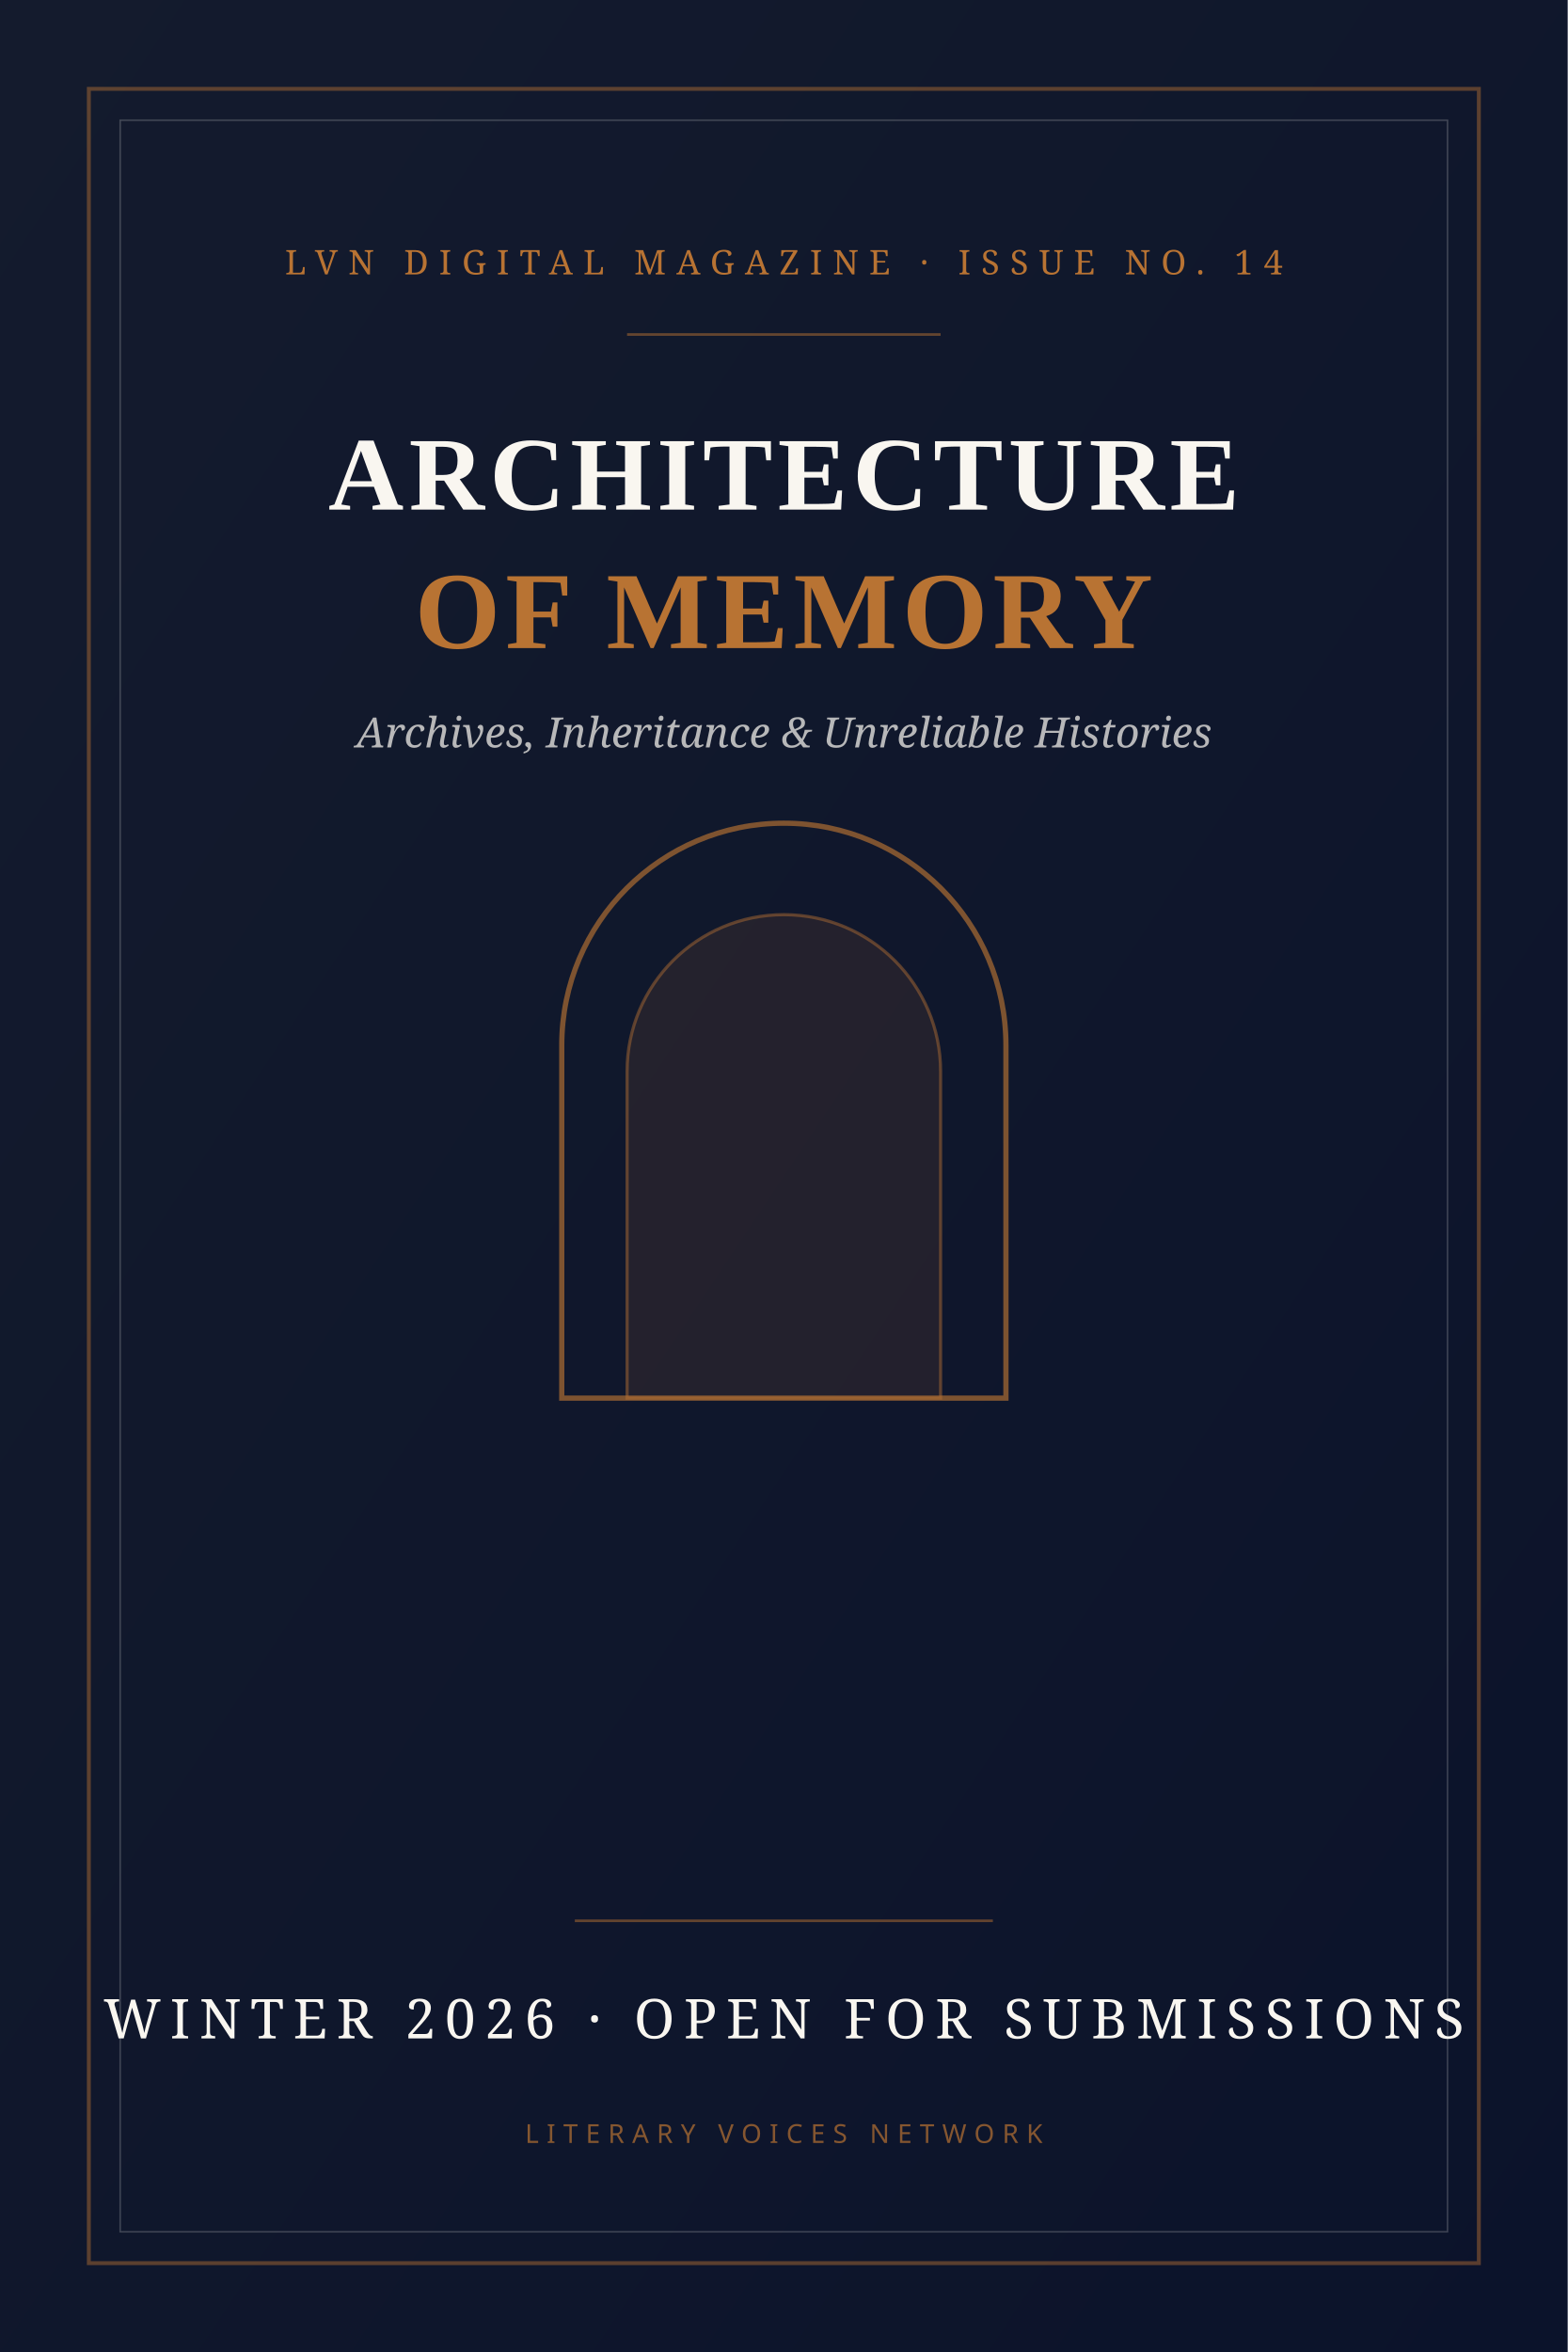
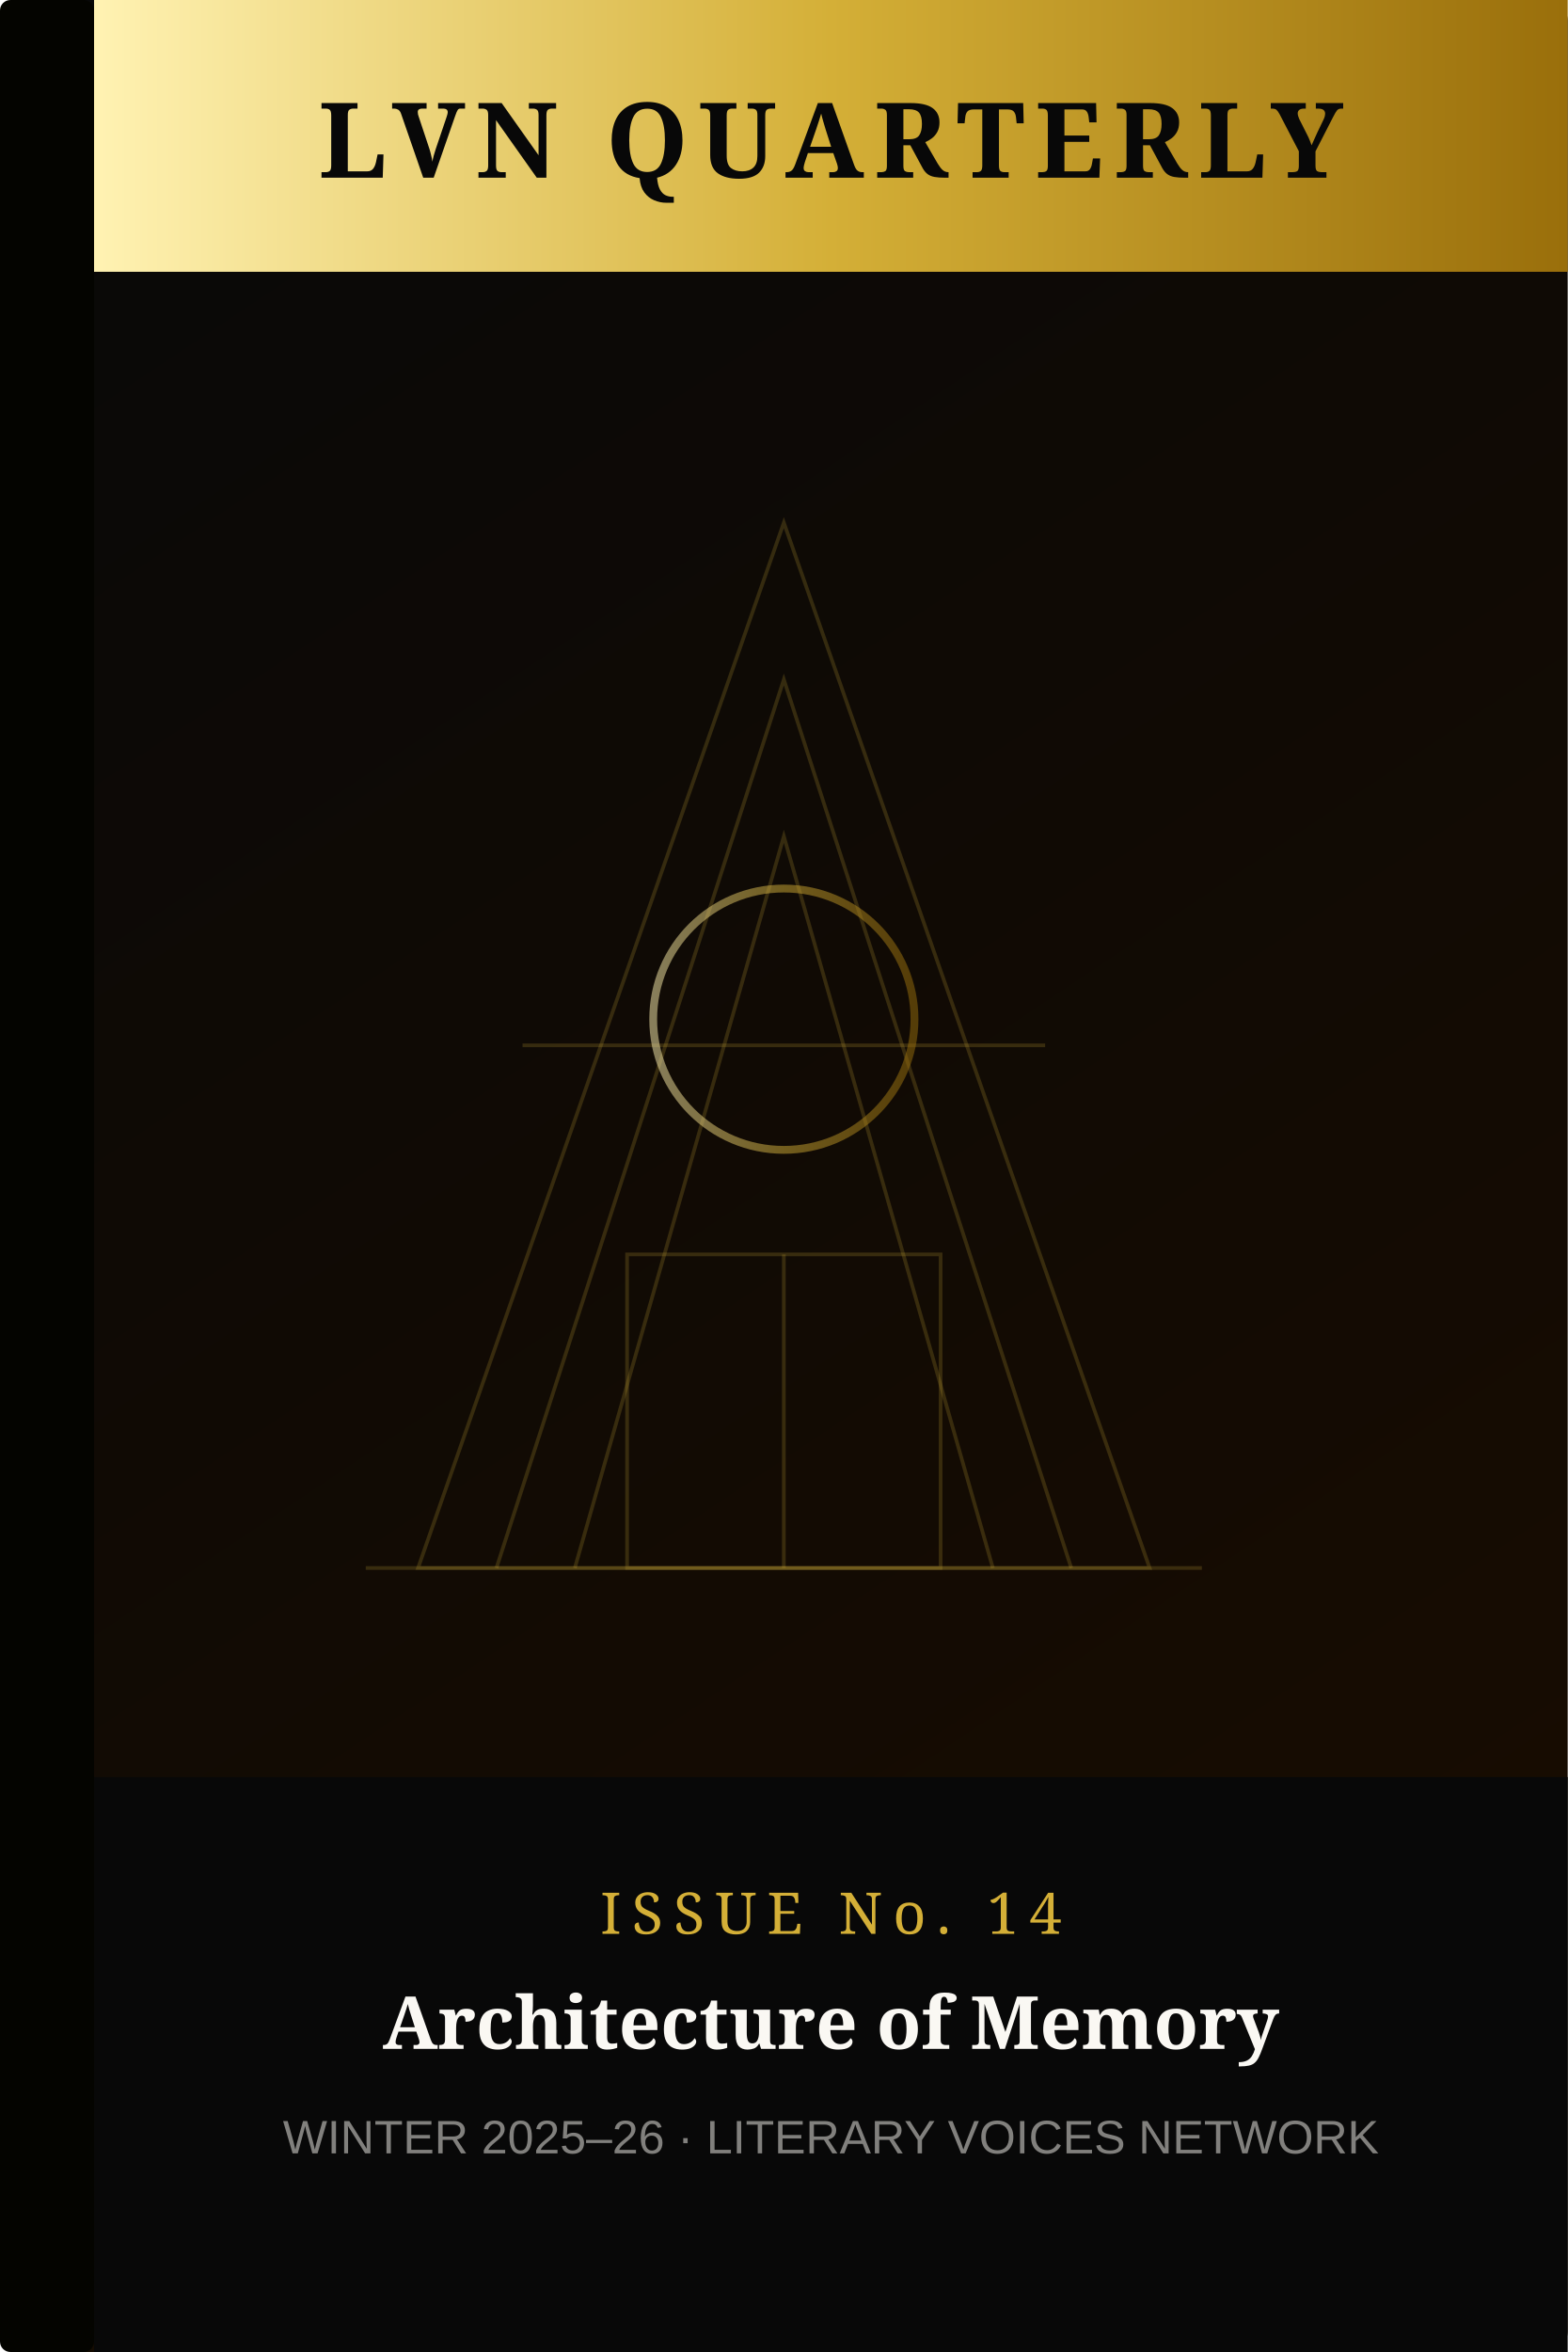
- <svg xmlns="http://www.w3.org/2000/svg" viewBox="0 0 600 900" width="600" height="900">
+ <svg xmlns="http://www.w3.org/2000/svg" viewBox="0 0 300 450" fill="none">
  <defs>
-     <linearGradient id="bg" x1="0%" y1="0%" x2="100%" y2="100%">
-       <stop offset="0%" stop-color="#141B2D" />
-       <stop offset="100%" stop-color="#0B132B" />
+     <linearGradient id="cover" x1="0" y1="0" x2="300" y2="450" gradientUnits="userSpaceOnUse">
+       <stop offset="0%" stop-color="#080808" />
+       <stop offset="100%" stop-color="#1a0d00" />
+     </linearGradient>
+     <linearGradient id="gold" x1="0%" y1="0%" x2="100%" y2="0%">
+       <stop offset="0%" stop-color="#FFF2B2" />
+       <stop offset="50%" stop-color="#D4AF37" />
+       <stop offset="100%" stop-color="#9A6F0B" />
    </linearGradient>
  </defs>
-   <rect width="600" height="900" fill="url(#bg)" />
-   <rect x="34" y="34" width="532" height="832" fill="none" stroke="#B87333" stroke-width="1.5" stroke-opacity="0.45" />
-   <rect x="46" y="46" width="508" height="808" fill="none" stroke="#F9F6F0" stroke-width="0.6" stroke-opacity="0.2" />
-   <text x="300" y="105" text-anchor="middle" fill="#B87333" font-family="Georgia, serif" font-size="13" letter-spacing="4">LVN DIGITAL MAGAZINE · ISSUE NO. 14</text>
-   <line x1="240" y1="128" x2="360" y2="128" stroke="#B87333" stroke-width="1" stroke-opacity="0.5" />
-   <text x="300" y="195" text-anchor="middle" fill="#F9F6F0" font-family="Georgia, 'Times New Roman', serif" font-size="40" font-weight="bold" letter-spacing="2">ARCHITECTURE</text>
-   <text x="300" y="248" text-anchor="middle" fill="#B87333" font-family="Georgia, 'Times New Roman', serif" font-size="42" font-weight="bold" letter-spacing="2">OF MEMORY</text>
-   <text x="300" y="286" text-anchor="middle" fill="#F9F6F0" fill-opacity="0.72" font-family="Georgia, serif" font-style="italic" font-size="16">Archives, Inheritance &amp; Unreliable Histories</text>
-   <path d="M 215 535 L 215 400 A 85 85 0 0 1 385 400 L 385 535 Z" fill="none" stroke="#B87333" stroke-width="2" stroke-opacity="0.65" />
-   <path d="M 240 535 L 240 410 A 60 60 0 0 1 360 410 L 360 535 Z" fill="#B87333" fill-opacity="0.12" stroke="#B87333" stroke-width="1.2" stroke-opacity="0.45" />
-   <line x1="220" y1="735" x2="380" y2="735" stroke="#B87333" stroke-width="1" stroke-opacity="0.5" />
-   <text x="300" y="780" text-anchor="middle" fill="#F9F6F0" font-family="Georgia, serif" font-size="21" letter-spacing="3.5">WINTER 2026 · OPEN FOR SUBMISSIONS</text>
-   <text x="300" y="820" text-anchor="middle" fill="#B87333" fill-opacity="0.7" font-family="sans-serif" font-size="10" letter-spacing="3">LITERARY VOICES NETWORK</text>
+   <rect width="300" height="450" rx="4" fill="url(#cover)" />
+   <rect width="18" height="450" rx="2" fill="#040400" />
+   <rect x="18" y="0" width="282" height="52" fill="url(#gold)" />
+   <text x="159" y="34" text-anchor="middle" font-family="Georgia, serif" font-size="20" font-weight="bold" fill="#080808" letter-spacing="2">LVN QUARTERLY</text>
+   <g stroke="#D4AF37" stroke-opacity="0.2" stroke-width="0.7" fill="none">
+     <path d="M80 300 L150 100 L220 300 Z" />
+     <path d="M95 300 L150 130 L205 300" />
+     <path d="M110 300 L150 160 L190 300" />
+     <line x1="70" y1="300" x2="230" y2="300" />
+     <line x1="100" y1="200" x2="200" y2="200" />
+     <rect x="120" y="240" width="60" height="60" />
+     <line x1="150" y1="240" x2="150" y2="300" />
+   </g>
+   <circle cx="150" cy="195" r="25" stroke="url(#gold)" stroke-width="1.5" fill="none" stroke-opacity="0.5" />
+   <rect x="18" y="340" width="282" height="110" fill="#080808" />
+   <line x1="30" y1="346" x2="270" y2="346" stroke="url(#gold)" stroke-width="1" />
+   <text x="159" y="370" text-anchor="middle" font-family="Georgia, serif" font-size="11" fill="#D4AF37" letter-spacing="2">ISSUE No. 14</text>
+   <text x="159" y="392" text-anchor="middle" font-family="Georgia, serif" font-size="14" font-weight="bold" fill="#FAF8F3">Architecture of Memory</text>
+   <text x="159" y="412" text-anchor="middle" font-family="Arial, sans-serif" font-size="9" fill="#FAF8F3" fill-opacity="0.5">WINTER 2025–26 · LITERARY VOICES NETWORK</text>
</svg>
